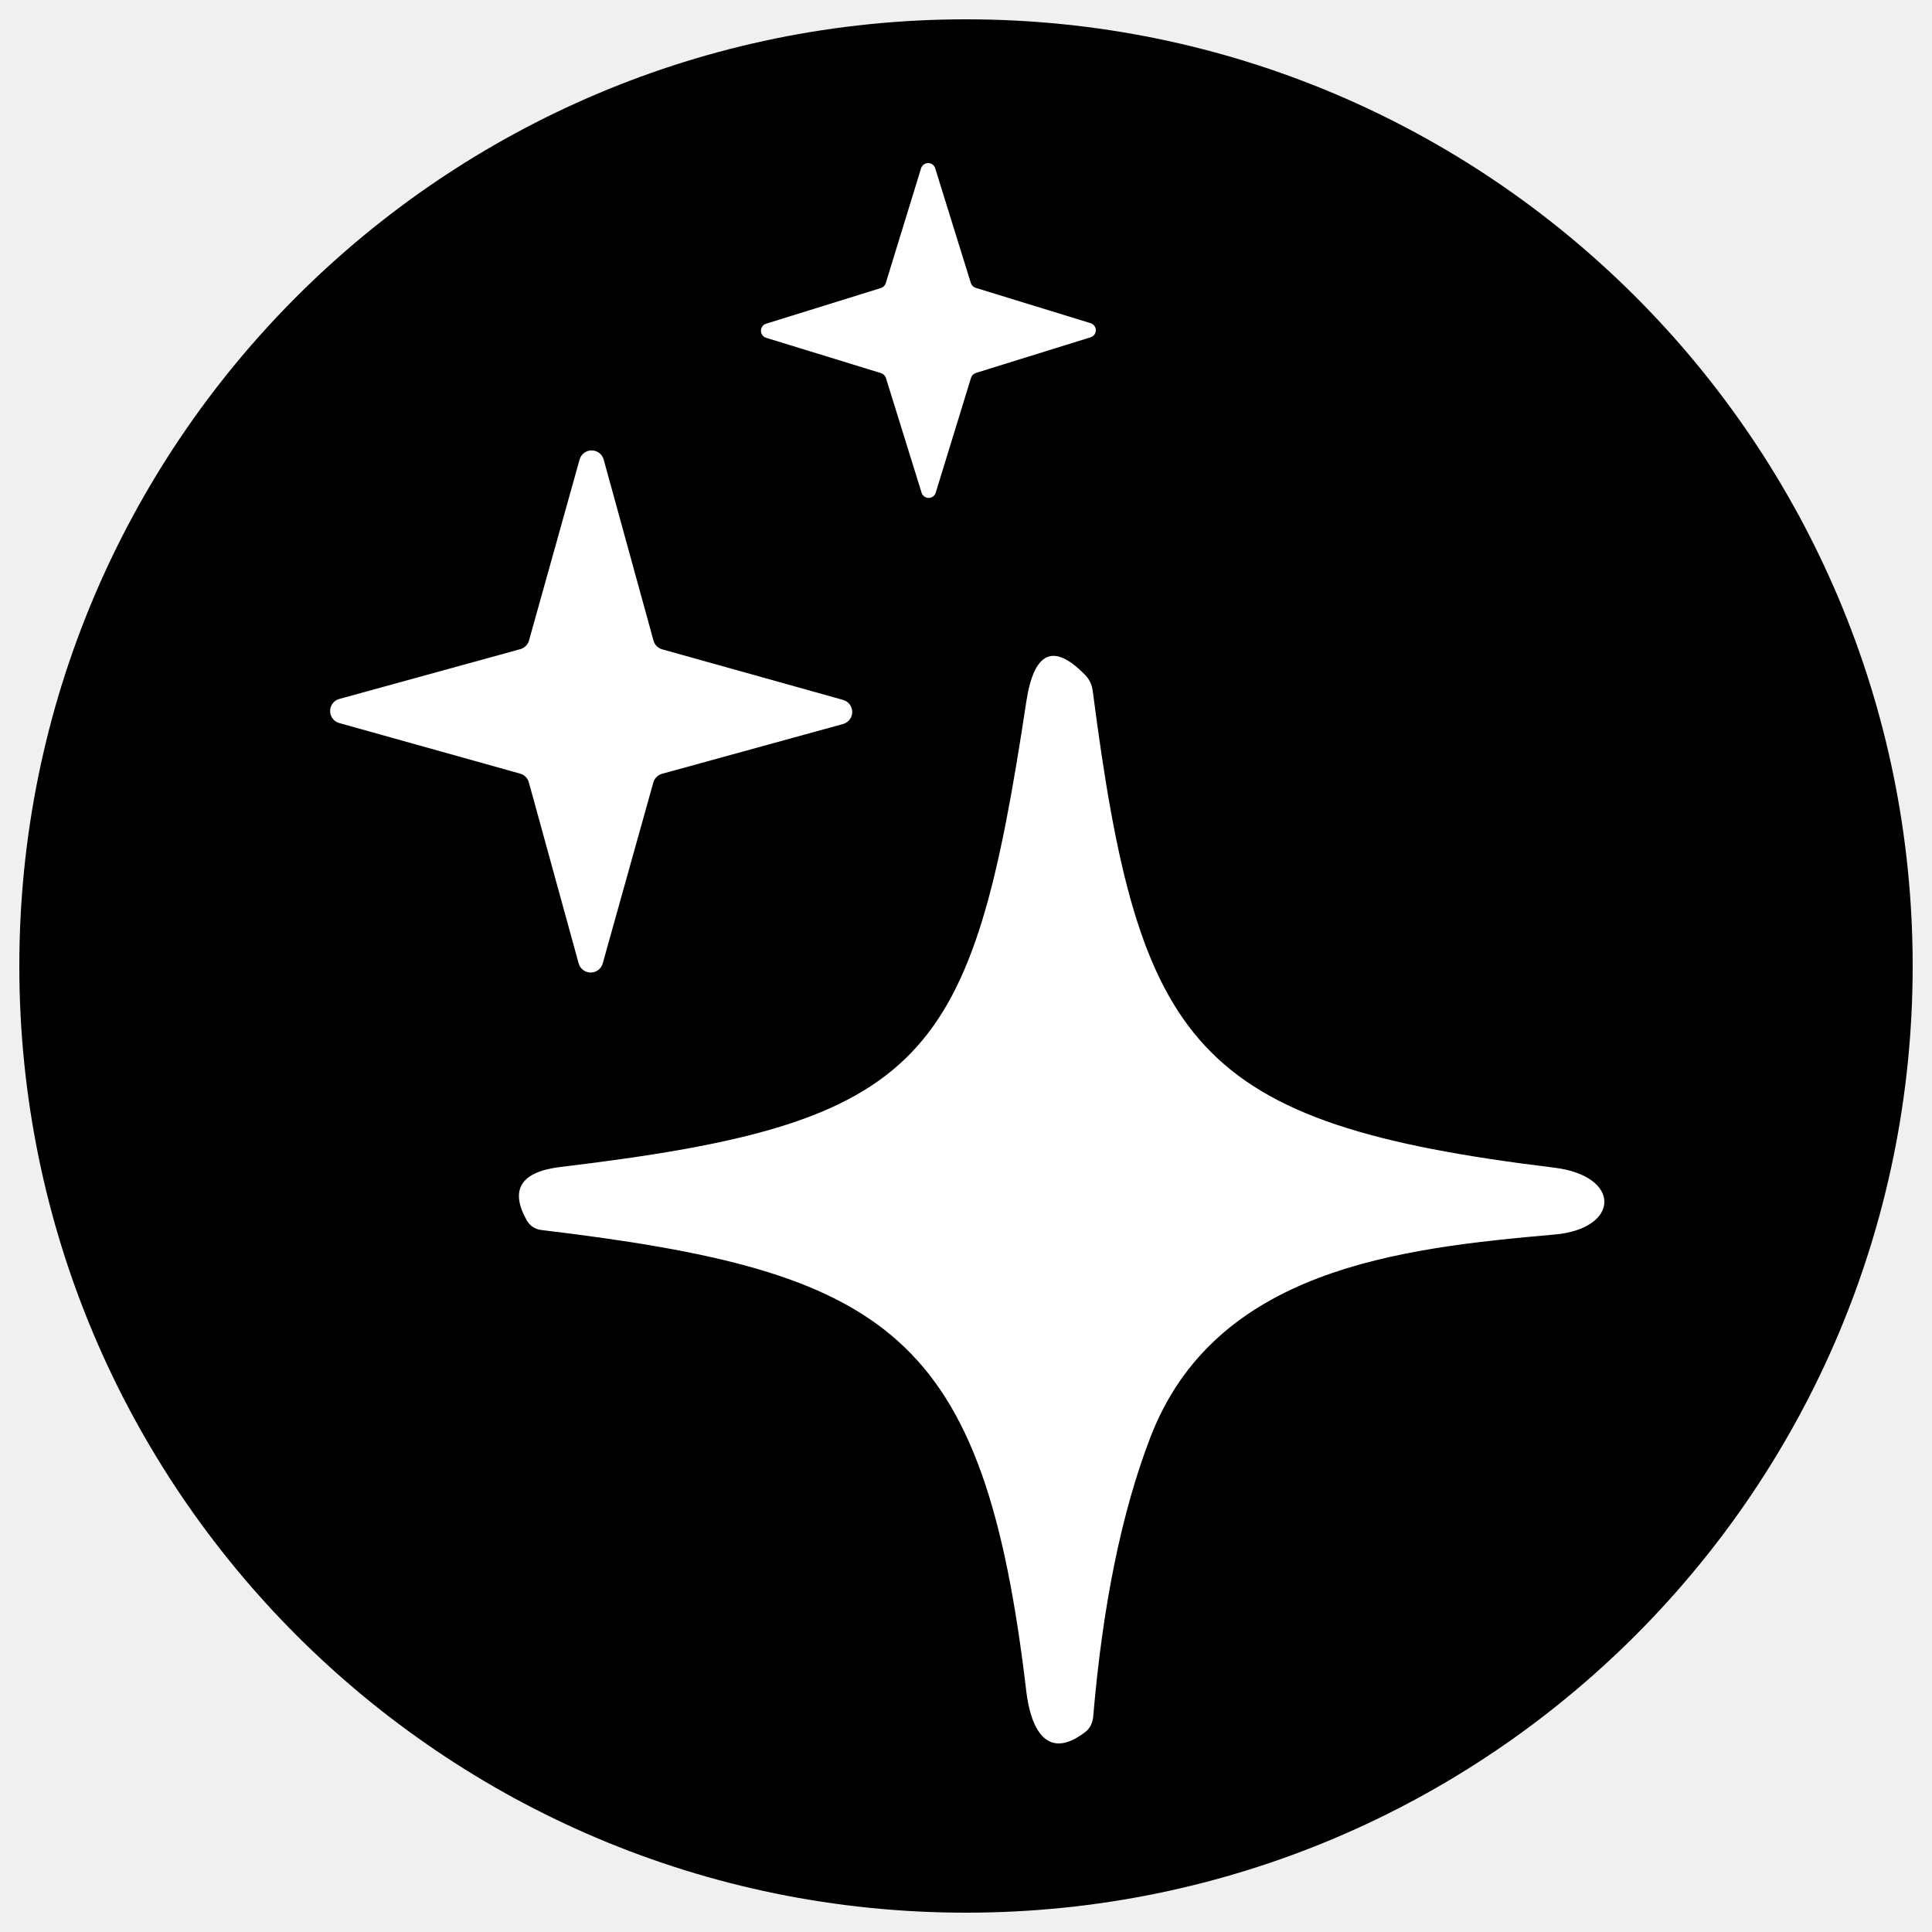
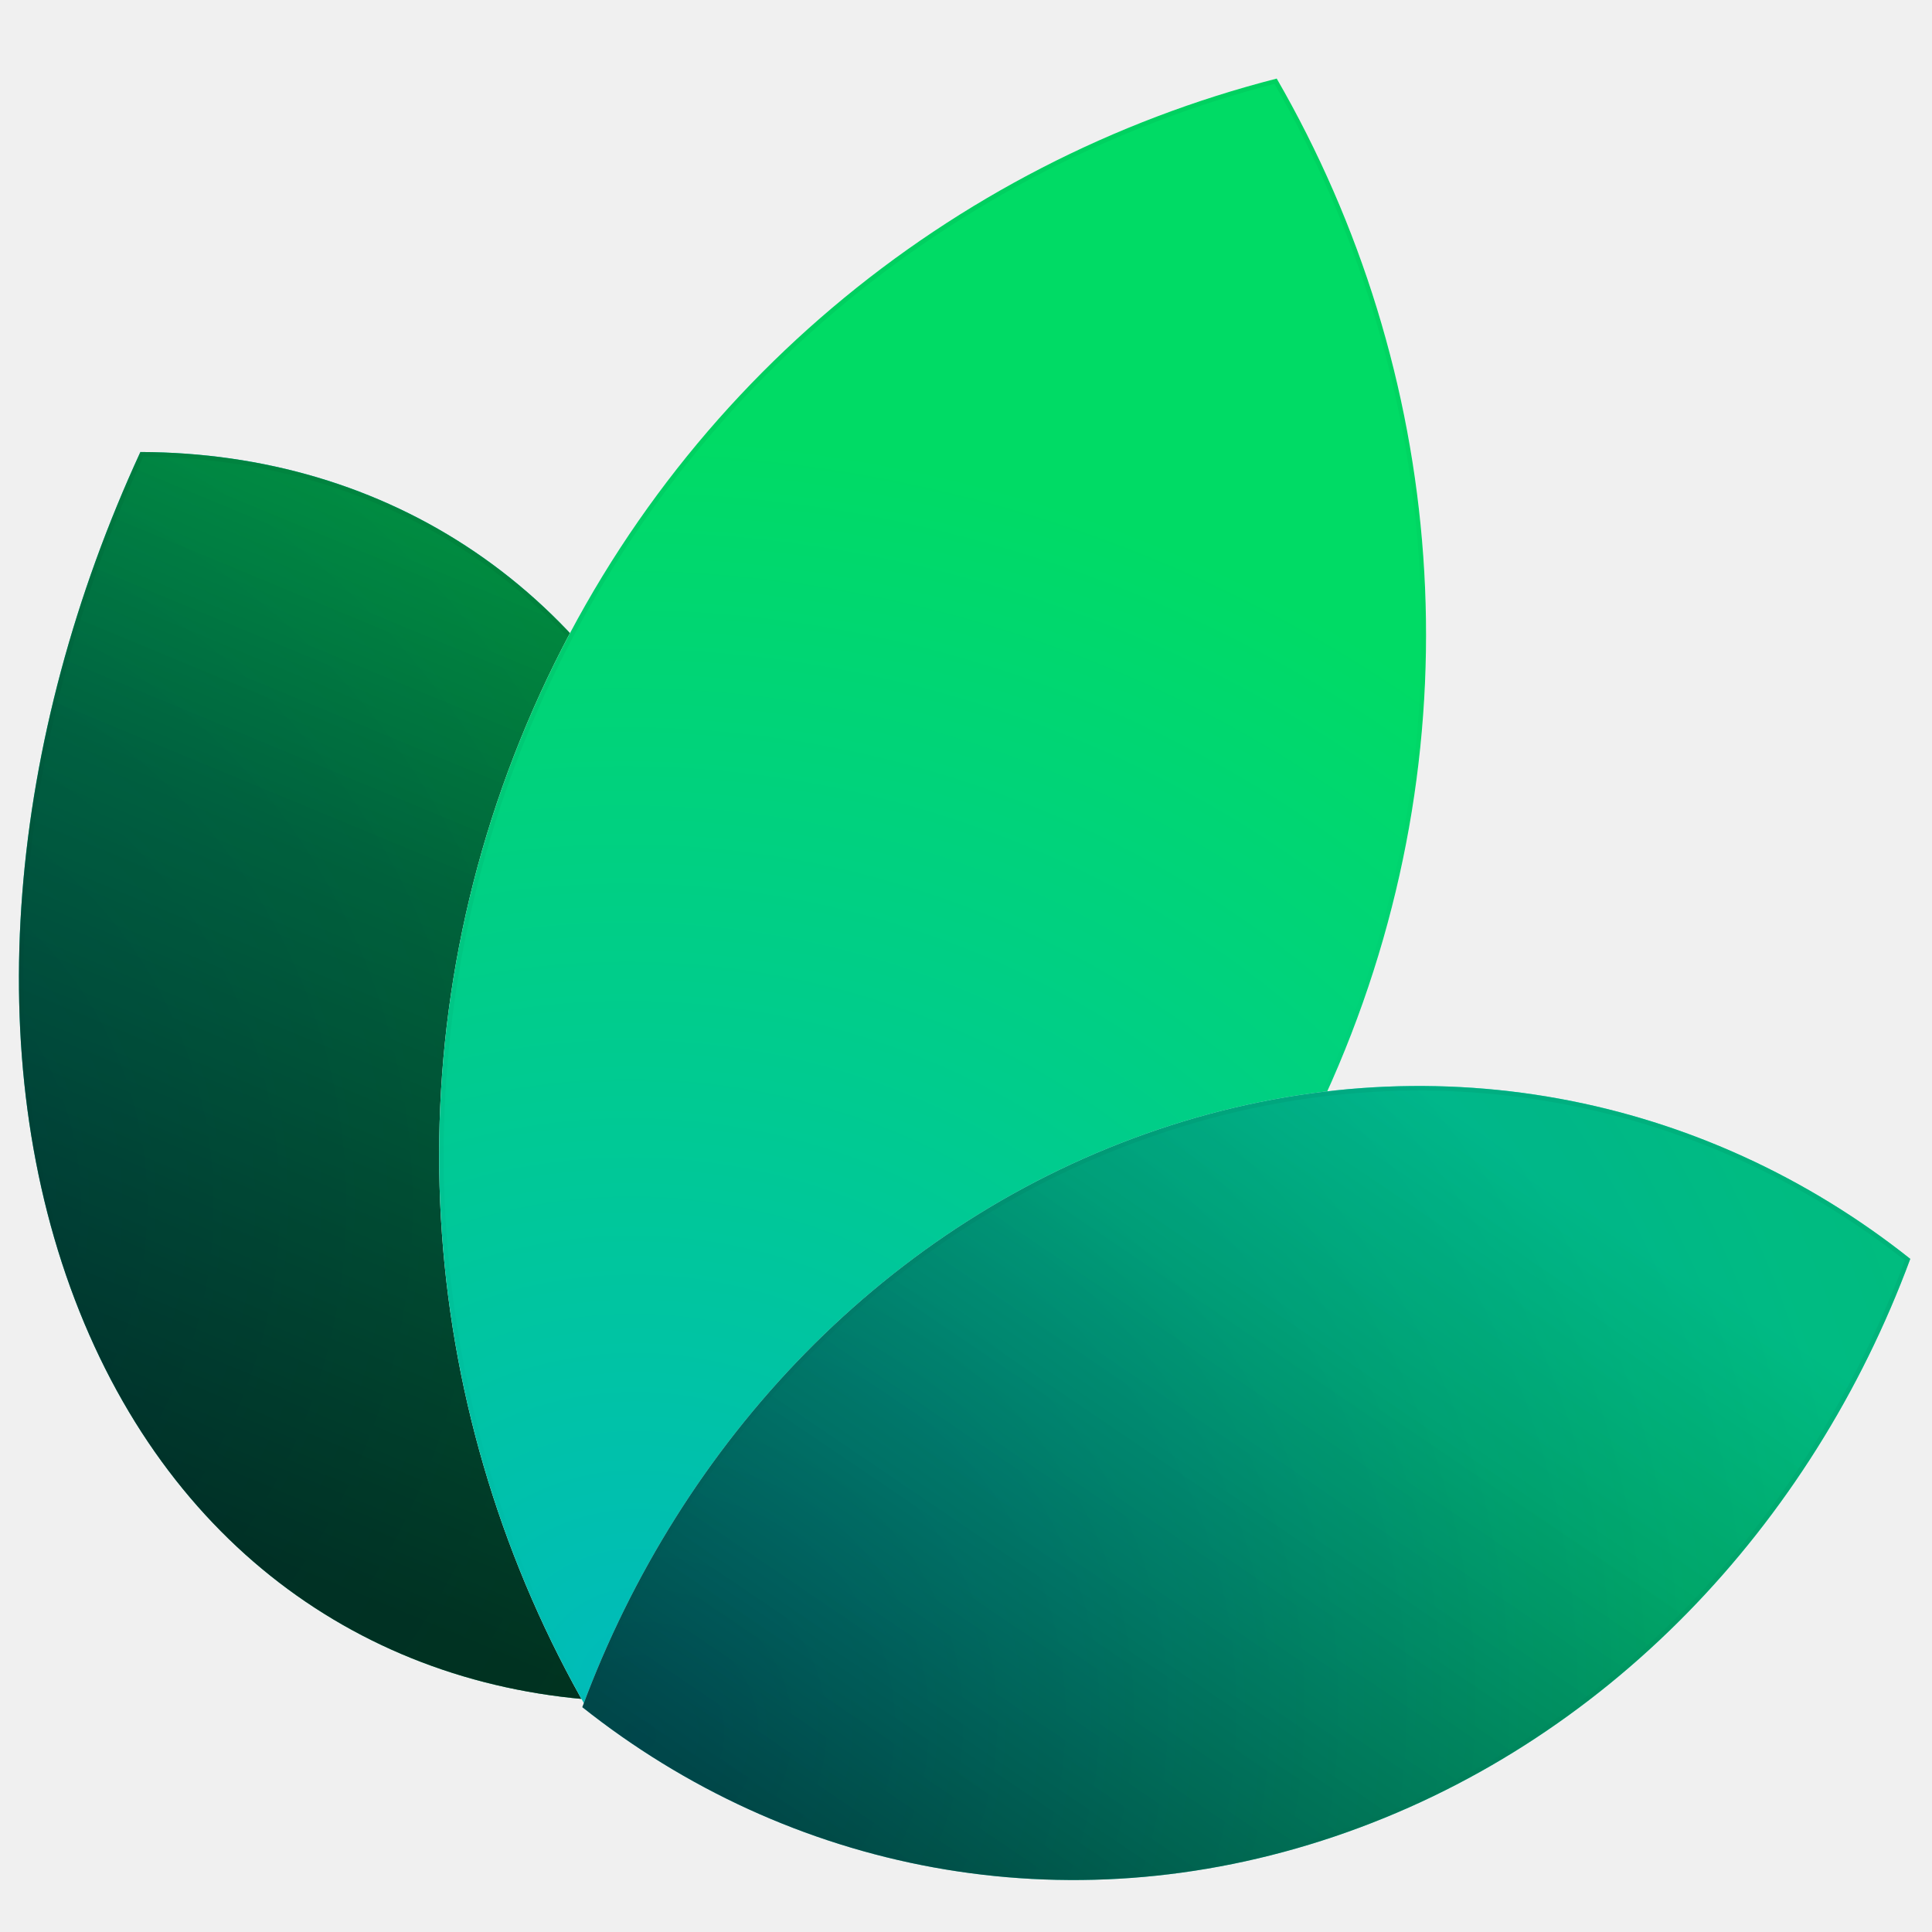
- <svg xmlns="http://www.w3.org/2000/svg" viewBox="0 0 500 500">
-   <ellipse style="transform-origin: 5px 250px;" cx="250" cy="250" rx="245" ry="245" />
-   <g transform="matrix(1, 0, 0, 1, -22.03929, 27.08321)" style="transform-origin: 22.039px -27.083px;">
-     <path d="M 274.563 47.418 L 304.225 56.537 C 304.627 56.646 304.981 56.882 305.236 57.211 C 305.491 57.539 305.632 57.942 305.637 58.357 C 305.643 58.773 305.513 59.179 305.267 59.514 C 305.021 59.849 304.672 60.095 304.274 60.214 L 274.612 69.432 C 274.311 69.523 274.037 69.687 273.815 69.909 C 273.592 70.132 273.428 70.406 273.337 70.707 L 264.218 100.369 C 264.109 100.77 263.872 101.125 263.544 101.38 C 263.216 101.634 262.813 101.775 262.397 101.781 C 261.982 101.786 261.576 101.656 261.241 101.41 C 260.906 101.164 260.66 100.816 260.54 100.418 L 251.323 70.756 C 251.232 70.455 251.068 70.181 250.845 69.958 C 250.623 69.736 250.349 69.572 250.048 69.481 L 220.385 60.361 C 219.984 60.253 219.629 60.016 219.375 59.688 C 219.12 59.359 218.979 58.957 218.974 58.541 C 218.968 58.126 219.098 57.72 219.344 57.384 C 219.59 57.049 219.938 56.804 220.336 56.684 L 249.999 47.467 C 250.3 47.375 250.574 47.211 250.796 46.989 C 251.018 46.767 251.183 46.493 251.274 46.192 L 260.393 16.529 C 260.502 16.128 260.738 15.773 261.067 15.519 C 261.395 15.264 261.798 15.123 262.213 15.117 C 262.629 15.112 263.035 15.242 263.37 15.488 C 263.705 15.734 263.951 16.082 264.07 16.48 L 273.288 46.143 C 273.379 46.444 273.543 46.718 273.766 46.94 C 273.988 47.162 274.262 47.326 274.563 47.418 Z" style="fill: rgb(255, 255, 255);" />
-     <path d="M 193.419 140.965 L 240.242 154.056 C 240.92 154.248 241.516 154.656 241.941 155.218 C 242.366 155.78 242.596 156.465 242.596 157.169 C 242.596 157.874 242.366 158.559 241.941 159.121 C 241.516 159.683 240.92 160.091 240.242 160.283 L 193.37 173.177 C 192.832 173.326 192.341 173.613 191.946 174.008 C 191.55 174.403 191.264 174.894 191.115 175.433 L 178.024 222.255 C 177.832 222.933 177.424 223.53 176.862 223.955 C 176.3 224.379 175.615 224.609 174.911 224.609 C 174.206 224.609 173.521 224.379 172.959 223.955 C 172.398 223.53 171.99 222.933 171.798 222.255 L 158.903 175.384 C 158.754 174.845 158.468 174.354 158.072 173.959 C 157.677 173.563 157.186 173.277 156.648 173.128 L 109.825 160.037 C 109.147 159.845 108.55 159.437 108.126 158.876 C 107.701 158.314 107.471 157.629 107.471 156.924 C 107.471 156.22 107.701 155.535 108.126 154.973 C 108.55 154.411 109.147 154.003 109.825 153.811 L 156.697 140.916 C 157.235 140.767 157.726 140.481 158.121 140.086 C 158.517 139.69 158.803 139.199 158.952 138.661 L 172.043 91.838 C 172.235 91.16 172.643 90.564 173.205 90.139 C 173.766 89.714 174.452 89.484 175.156 89.484 C 175.86 89.484 176.546 89.714 177.108 90.139 C 177.669 90.564 178.077 91.16 178.269 91.838 L 191.164 138.71 C 191.313 139.248 191.599 139.739 191.995 140.135 C 192.39 140.53 192.881 140.816 193.419 140.965 Z" style="fill: rgb(255, 255, 255);" />
-     <path d="M 424.298 275.109 C 441.801 277.266 441.311 290.945 424.347 292.416 C 384.094 295.946 336.34 301.388 319.67 345.122 C 312.315 364.309 307.413 388.317 304.961 417.146 C 304.898 417.963 304.682 418.743 304.327 419.436 C 303.972 420.129 303.486 420.719 302.902 421.167 C 292.459 429.158 288.683 419.303 287.654 410.723 C 276.671 317.47 252.059 302.026 162.139 291.239 C 161.363 291.148 160.622 290.884 159.975 290.467 C 159.328 290.05 158.793 289.492 158.413 288.837 C 153.87 280.796 156.795 276.155 167.189 274.913 C 262.159 263.587 273.533 247.947 287.654 154.448 C 289.648 141.472 294.73 139.2 302.902 147.633 C 303.981 148.71 304.673 150.216 304.863 151.899 C 316.728 243.681 330.799 263.734 424.298 275.109 Z" style="fill: rgb(255, 255, 255);" />
-   </g>
+ <svg xmlns="http://www.w3.org/2000/svg" width="24" height="24" viewBox="0 0 24 24" fill="none">
+   <path d="M7.953 21.139C4.896 21.13 2.255 19.458 0.987 16.29C-0.28 13.121 0.109 9.163 1.744 5.615C4.801 5.624 7.442 7.296 8.71 10.465C9.977 13.633 9.588 17.591 7.953 21.139Z" fill="white" />
+   <path d="M7.953 21.139C4.896 21.13 2.255 19.458 0.987 16.29C-0.28 13.121 0.109 9.163 1.744 5.615C4.801 5.624 7.442 7.296 8.71 10.465C9.977 13.633 9.588 17.591 7.953 21.139Z" fill="url(#paint0_radial_101_2703)" />
+   <path d="M7.953 21.139C4.896 21.13 2.255 19.458 0.987 16.29C-0.28 13.121 0.109 9.163 1.744 5.615C4.801 5.624 7.442 7.296 8.71 10.465C9.977 13.633 9.588 17.591 7.953 21.139Z" fill="black" fill-opacity="0.5" style="mix-blend-mode:hard-light" />
+   <path d="M7.953 21.139C4.896 21.13 2.255 19.458 0.987 16.29C-0.28 13.121 0.109 9.163 1.744 5.615C4.801 5.624 7.442 7.296 8.71 10.465C9.977 13.633 9.588 17.591 7.953 21.139Z" fill="url(#paint1_linear_101_2703)" fill-opacity="0.5" style="mix-blend-mode:hard-light" />
+   <path d="M8.684 10.476C9.945 13.63 9.561 17.572 7.935 21.111C4.897 21.096 2.274 19.431 1.013 16.279C-0.248 13.124 0.136 9.182 1.762 5.643C4.8 5.659 7.423 7.324 8.684 10.476Z" stroke="url(#paint2_linear_101_2703)" stroke-opacity="0.05" stroke-width="0.056" />
+   <path d="M7.31 21.257C11.354 20.221 14.884 17.375 16.628 13.236C18.373 9.097 17.945 4.587 15.86 0.976C11.816 2.012 8.287 4.858 6.542 8.998C4.797 13.137 5.225 17.646 7.31 21.257Z" fill="white" />
+   <path d="M7.31 21.257C11.354 20.221 14.884 17.375 16.628 13.236C18.373 9.097 17.945 4.587 15.86 0.976C11.816 2.012 8.287 4.858 6.542 8.998C4.797 13.137 5.225 17.646 7.31 21.257Z" fill="url(#paint3_radial_101_2703)" />
+   <path d="M16.603 13.225C14.864 17.349 11.351 20.187 7.324 21.225C5.253 17.624 4.829 13.132 6.568 9.009C8.306 4.885 11.819 2.047 15.846 1.009C17.918 4.61 18.341 9.101 16.603 13.225Z" stroke="url(#paint4_linear_101_2703)" stroke-opacity="0.05" stroke-width="0.056" />
+   <path d="M7.234 21.207C9.789 23.237 13.21 23.951 16.577 22.814C19.944 21.677 22.506 18.945 23.73 15.638C21.175 13.608 17.754 12.894 14.387 14.031C11.02 15.168 8.458 17.901 7.234 21.207Z" fill="white" />
+   <path d="M7.234 21.207C9.789 23.237 13.21 23.951 16.577 22.814C19.944 21.677 22.506 18.945 23.73 15.638C21.175 13.608 17.754 12.894 14.387 14.031C11.02 15.168 8.458 17.901 7.234 21.207Z" fill="url(#paint5_radial_101_2703)" />
+   <path d="M7.234 21.207C9.789 23.237 13.21 23.951 16.577 22.814C19.944 21.677 22.506 18.945 23.73 15.638C21.175 13.608 17.754 12.894 14.387 14.031C11.02 15.168 8.458 17.901 7.234 21.207Z" fill="black" fill-opacity="0.2" style="mix-blend-mode:hard-light" />
+   <path d="M7.234 21.207C9.789 23.237 13.21 23.951 16.577 22.814C19.944 21.677 22.506 18.945 23.73 15.638C21.175 13.608 17.754 12.894 14.387 14.031C11.02 15.168 8.458 17.901 7.234 21.207Z" fill="url(#paint6_linear_101_2703)" fill-opacity="0.5" style="mix-blend-mode:hard-light" />
+   <path d="M16.568 22.787C13.218 23.918 9.814 23.212 7.267 21.198C8.492 17.907 11.044 15.189 14.396 14.058C17.747 12.927 21.15 13.633 23.697 15.648C22.472 18.938 19.92 21.656 16.568 22.787Z" stroke="url(#paint7_linear_101_2703)" stroke-opacity="0.05" stroke-width="0.056" />
+   <defs>
+     <radialGradient id="paint0_radial_101_2703" cx="0" cy="0" r="1" gradientUnits="userSpaceOnUse" gradientTransform="translate(-3.00503 15.023) rotate(-10.029) scale(17.9572 17.784)">
+       <stop stop-color="#00B0BB" />
+       <stop offset="1" stop-color="#00DB65" />
+     </radialGradient>
+     <linearGradient id="paint1_linear_101_2703" x1="7.39" y1="4.813" x2="1.63" y2="18.689" gradientUnits="userSpaceOnUse">
+       <stop stop-color="#18E299" />
+       <stop offset="1" />
+     </linearGradient>
+     <linearGradient id="paint2_linear_101_2703" x1="7.948" y1="8.016" x2="1.761" y2="18.746" gradientUnits="userSpaceOnUse">
+       <stop />
+       <stop offset="1" stop-opacity="0" />
+     </linearGradient>
+     <radialGradient id="paint3_radial_101_2703" cx="0" cy="0" r="1" gradientUnits="userSpaceOnUse" gradientTransform="translate(8.11404 20.8822) rotate(-75.7542) scale(21.6246 23.7772)">
+       <stop stop-color="#00BBBB" />
+       <stop offset="0.713" stop-color="#00DB65" />
+     </radialGradient>
+     <linearGradient id="paint4_linear_101_2703" x1="7.602" y1="5.871" x2="15.556" y2="16.372" gradientUnits="userSpaceOnUse">
+       <stop />
+       <stop offset="1" stop-opacity="0" />
+     </linearGradient>
+     <radialGradient id="paint5_radial_101_2703" cx="0" cy="0" r="1" gradientUnits="userSpaceOnUse" gradientTransform="translate(7.84537 21.5181) rotate(-20.3525) scale(18.5603 17.32)">
+       <stop stop-color="#00B0BB" />
+       <stop offset="1" stop-color="#00DB65" />
+     </radialGradient>
+     <linearGradient id="paint6_linear_101_2703" x1="16.808" y1="13.007" x2="10.041" y2="22.994" gradientUnits="userSpaceOnUse">
+       <stop stop-color="#00B1BC" />
+       <stop offset="1" />
+     </linearGradient>
+     <linearGradient id="paint7_linear_101_2703" x1="16.808" y1="13.007" x2="14.169" y2="23.841" gradientUnits="userSpaceOnUse">
+       <stop />
+       <stop offset="1" stop-opacity="0" />
+     </linearGradient>
+   </defs>
</svg>
